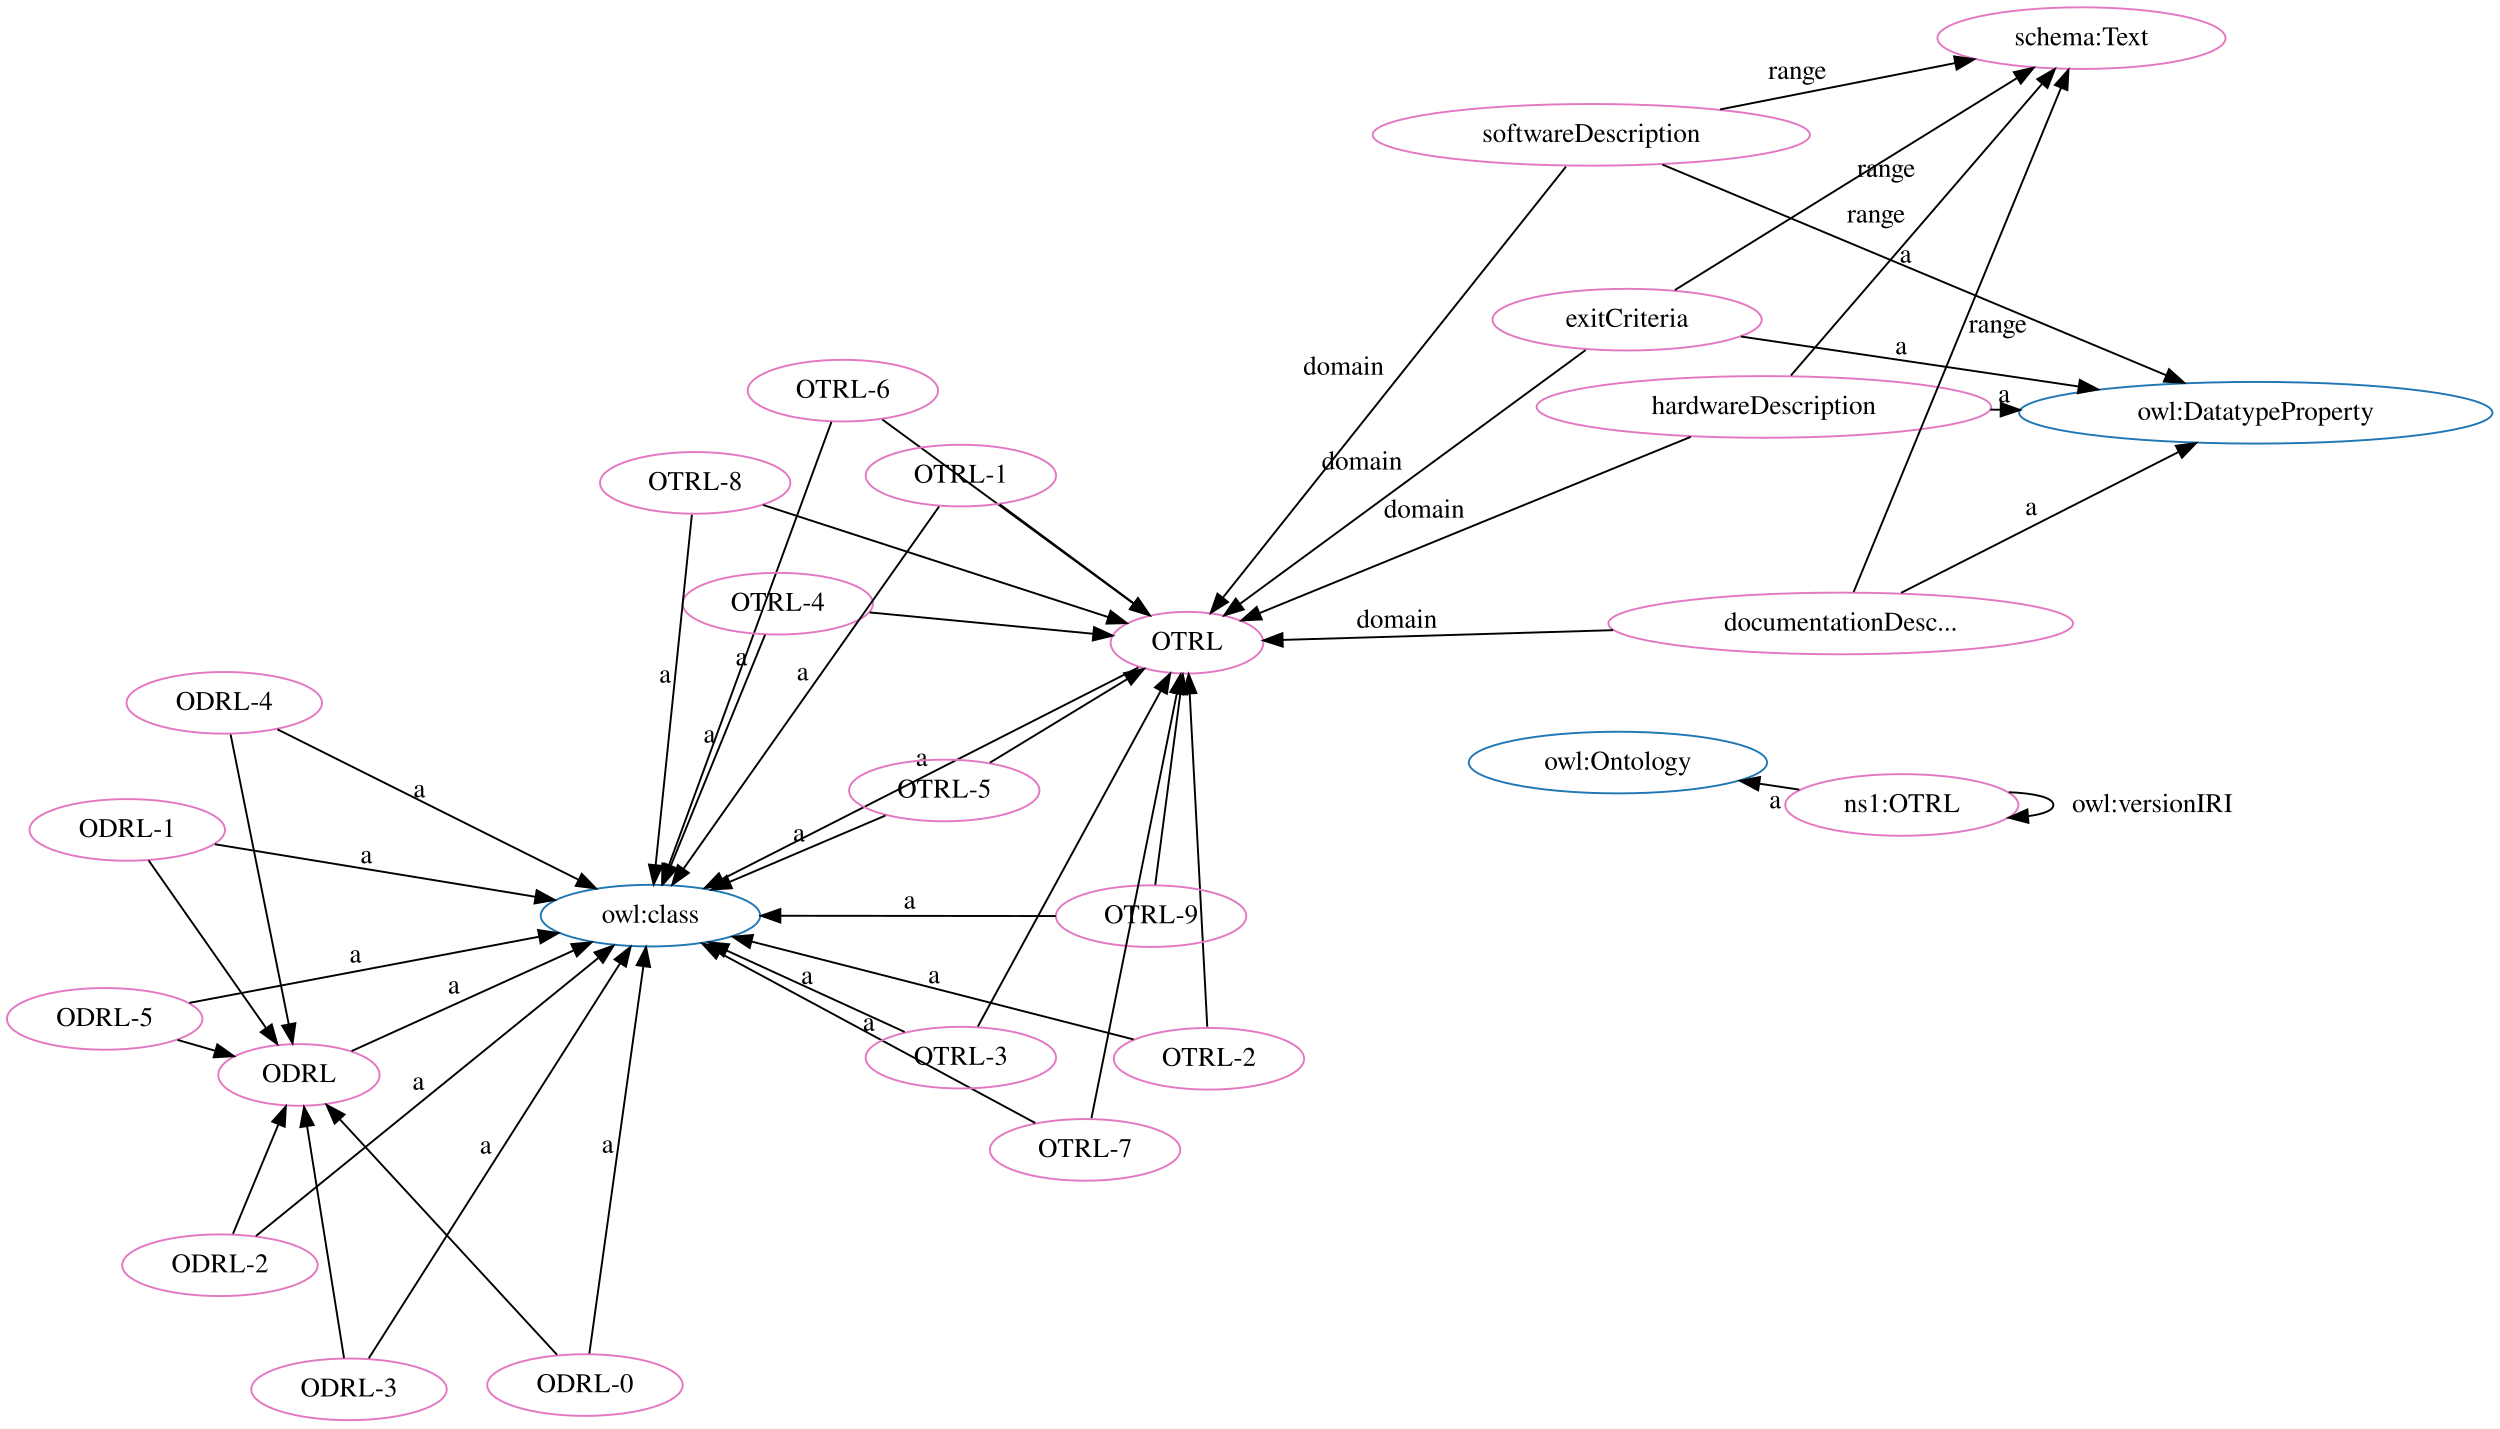
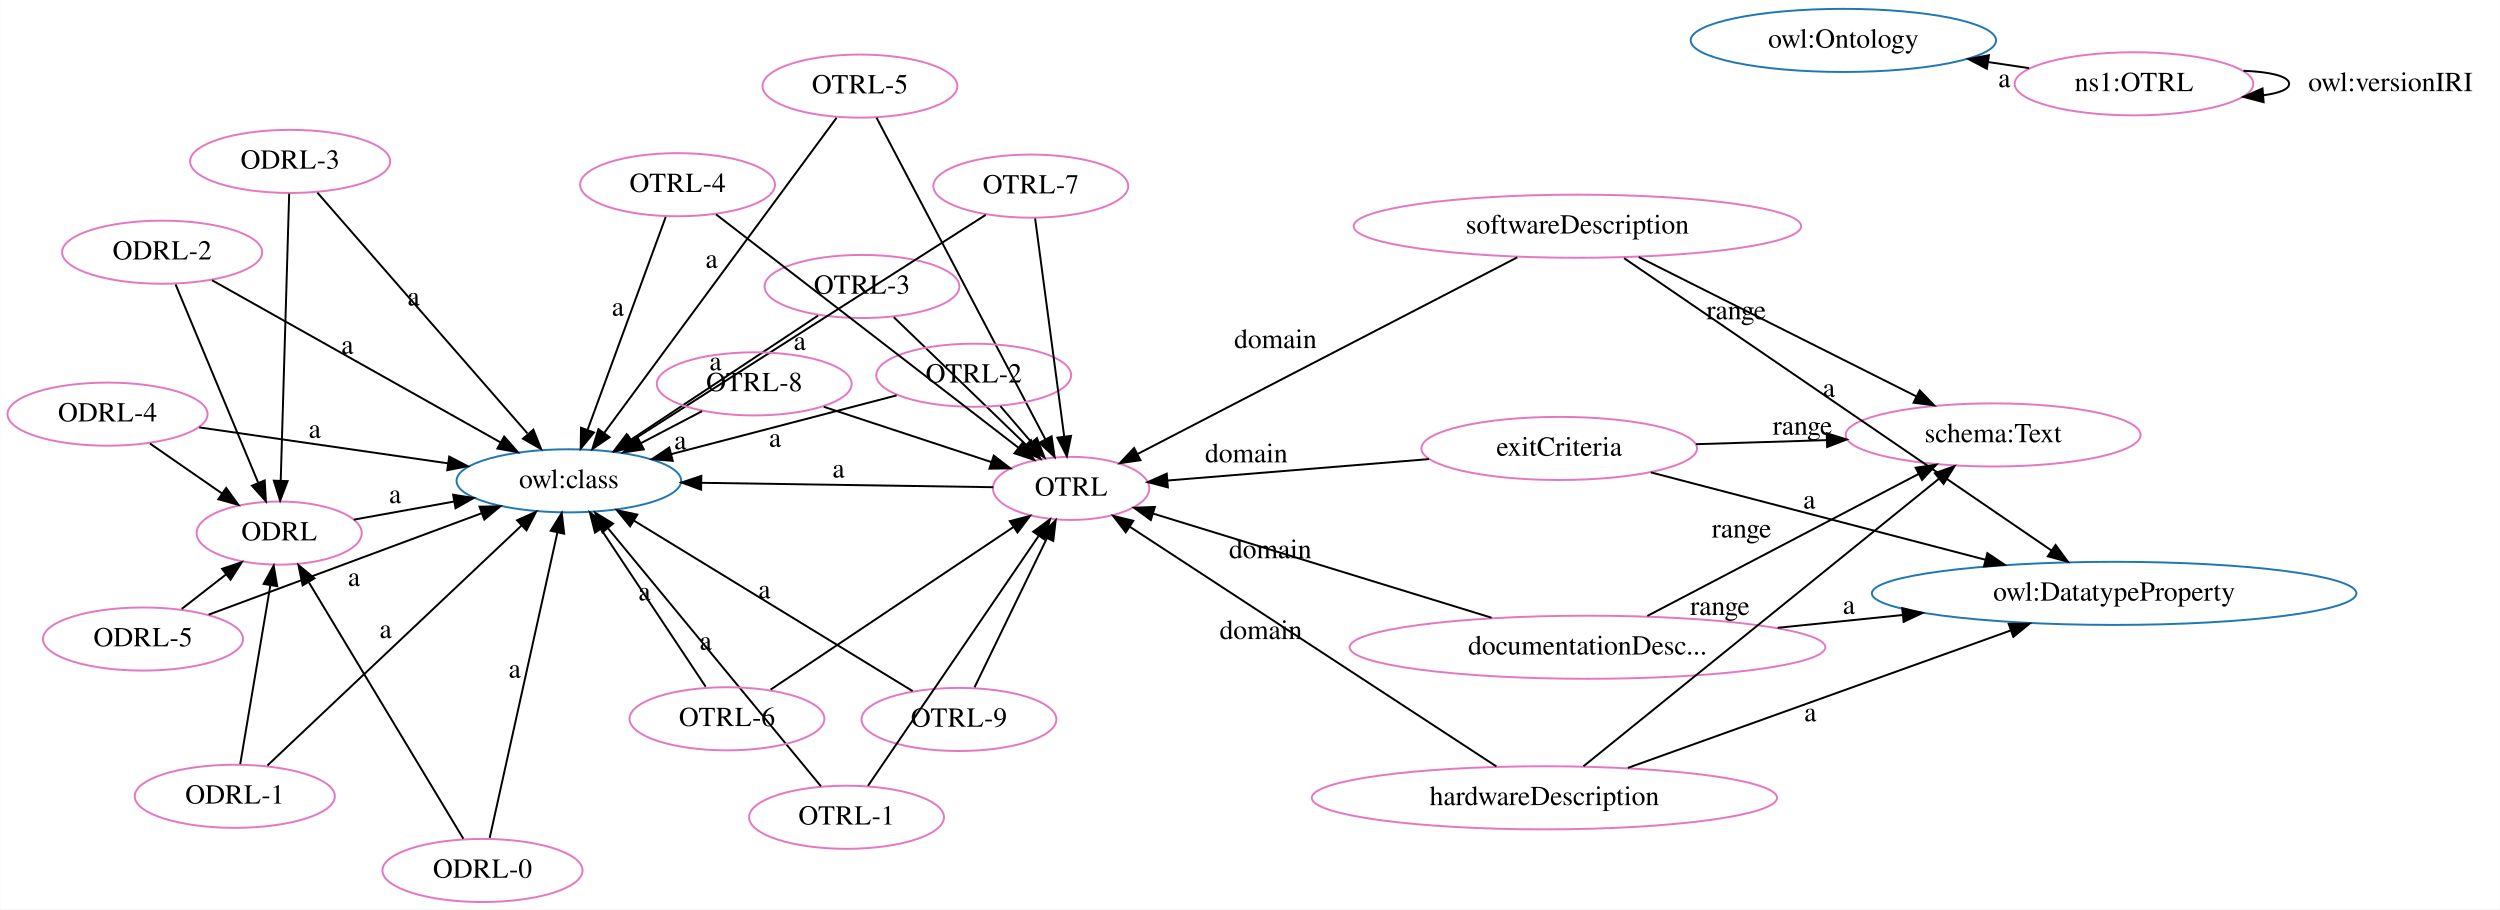
- <svg xmlns="http://www.w3.org/2000/svg" width="1300pt" height="743pt" viewBox="0.00 0.00 1300.00 743.00">
-   <g id="graph0" class="graph" transform="scale(1 1) rotate(0) translate(4 739)">
-     <polygon fill="white" stroke="transparent" points="-4,4 -4,-739 1296,-739 1296,4 -4,4" />
+ <svg xmlns="http://www.w3.org/2000/svg" width="1270pt" height="462pt" viewBox="0.00 0.00 1269.76 462.00">
+   <g id="graph0" class="graph" transform="scale(1 1) rotate(0) translate(4 458)">
+     <polygon fill="white" stroke="transparent" points="-4,4 -4,-458 1265.76,-458 1265.76,4 -4,4" />
    <g id="node1" class="node">
-       <ellipse fill="none" stroke="#1f77b4" cx="334.22" cy="-262.87" rx="57.05" ry="16.03" />
-       <text text-anchor="middle" x="334.22" y="-259.17" font-family="Times,serif" font-size="14.00">owl:class</text>
+       <ellipse fill="none" stroke="#e377c2" cx="137.7" cy="-187.19" rx="41.94" ry="16.03" />
+       <text text-anchor="middle" x="137.7" y="-183.49" font-family="Times,serif" font-size="14.00">ODRL</text>
    </g>
    <g id="node2" class="node">
-       <ellipse fill="none" stroke="#e377c2" cx="151.44" cy="-180.03" rx="41.94" ry="16.03" />
-       <text text-anchor="middle" x="151.44" y="-176.33" font-family="Times,serif" font-size="14.00">ODRL</text>
+       <ellipse fill="none" stroke="#1f77b4" cx="284.86" cy="-213.74" rx="57.05" ry="16.03" />
+       <text text-anchor="middle" x="284.86" y="-210.04" font-family="Times,serif" font-size="14.00">owl:class</text>
+     </g>
+     <g id="edge5" class="edge">
+       <path fill="none" stroke="black" d="M175.6,-194.03C191.12,-196.83 209.43,-200.13 226.58,-203.23" />
+       <polygon fill="black" stroke="black" points="226.06,-206.69 236.52,-205.02 227.3,-199.8 226.06,-206.69" />
+       <text text-anchor="middle" x="196.59" y="-202.43" font-family="Times,serif" font-size="14.00">a</text>
+     </g>
+     <g id="node3" class="node">
+       <ellipse fill="none" stroke="#1f77b4" cx="1069.86" cy="-156.57" rx="123.07" ry="16.03" />
+       <text text-anchor="middle" x="1069.86" y="-152.87" font-family="Times,serif" font-size="14.00">owl:DatatypeProperty</text>
+     </g>
+     <g id="node4" class="node">
+       <ellipse fill="none" stroke="#e377c2" cx="540.01" cy="-209.9" rx="39.7" ry="16.03" />
+       <text text-anchor="middle" x="540.01" y="-206.2" font-family="Times,serif" font-size="14.00">OTRL</text>
+     </g>
+     <g id="edge24" class="edge">
+       <path fill="none" stroke="black" d="M500.43,-210.5C460.91,-211.09 399.44,-212.02 352.24,-212.73" />
+       <polygon fill="black" stroke="black" points="352.04,-209.23 342.09,-212.88 352.14,-216.23 352.04,-209.23" />
+       <text text-anchor="middle" x="421.83" y="-215.41" font-family="Times,serif" font-size="14.00">a</text>
+     </g>
+     <g id="node5" class="node">
+       <ellipse fill="none" stroke="#1f77b4" cx="932.32" cy="-437.47" rx="77.56" ry="16.03" />
+       <text text-anchor="middle" x="932.32" y="-433.77" font-family="Times,serif" font-size="14.00">owl:Ontology</text>
+     </g>
+     <g id="node6" class="node">
+       <ellipse fill="none" stroke="#e377c2" cx="433.76" cy="-312.47" rx="49.49" ry="16.03" />
+       <text text-anchor="middle" x="433.76" y="-308.77" font-family="Times,serif" font-size="14.00">OTRL-3</text>
+     </g>
+     <g id="edge20" class="edge">
+       <path fill="none" stroke="black" d="M411.47,-297.69C386.18,-280.92 344.75,-253.45 316.21,-234.53" />
+       <polygon fill="black" stroke="black" points="318.06,-231.56 307.79,-228.95 314.19,-237.39 318.06,-231.56" />
+       <text text-anchor="middle" x="359.34" y="-269.91" font-family="Times,serif" font-size="14.00">a</text>
+     </g>
+     <g id="edge7" class="edge">
+       <path fill="none" stroke="black" d="M449.9,-296.89C467.81,-279.6 496.87,-251.55 517.12,-232" />
+       <polygon fill="black" stroke="black" points="519.65,-234.42 524.42,-224.96 514.79,-229.38 519.65,-234.42" />
+     </g>
+     <g id="node7" class="node">
+       <ellipse fill="none" stroke="#e377c2" cx="802.32" cy="-129.2" rx="120.83" ry="16.03" />
+       <text text-anchor="middle" x="802.32" y="-125.5" font-family="Times,serif" font-size="14.00">documentationDesc...</text>
+     </g>
+     <g id="edge1" class="edge">
+       <path fill="none" stroke="black" d="M898.91,-139.08C919.49,-141.19 941.34,-143.43 962.31,-145.57" />
+       <polygon fill="black" stroke="black" points="962.21,-149.08 972.51,-146.61 962.92,-142.11 962.21,-149.08" />
+       <text text-anchor="middle" x="935.11" y="-146.13" font-family="Times,serif" font-size="14.00">a</text>
+     </g>
+     <g id="edge26" class="edge">
+       <path fill="none" stroke="black" d="M753.6,-144.19C704.18,-159.39 628.51,-182.67 581.76,-197.06" />
+       <polygon fill="black" stroke="black" points="580.49,-193.79 571.96,-200.07 582.55,-200.48 580.49,-193.79" />
+       <text text-anchor="middle" x="641.18" y="-174.42" font-family="Times,serif" font-size="14.00">domain</text>
+     </g>
+     <g id="node12" class="node">
+       <ellipse fill="none" stroke="#e377c2" cx="1008.38" cy="-237.05" rx="74.91" ry="16.03" />
+       <text text-anchor="middle" x="1008.38" y="-233.35" font-family="Times,serif" font-size="14.00">schema:Text</text>
+     </g>
+     <g id="edge12" class="edge">
+       <path fill="none" stroke="black" d="M832.73,-145.11C869.31,-164.26 930.76,-196.42 970.42,-217.18" />
+       <polygon fill="black" stroke="black" points="969.03,-220.4 979.52,-221.94 972.28,-214.2 969.03,-220.4" />
+       <text text-anchor="middle" x="880.57" y="-184.95" font-family="Times,serif" font-size="14.00">range</text>
+     </g>
+     <g id="node8" class="node">
+       <ellipse fill="none" stroke="#e377c2" cx="432.73" cy="-414.26" rx="49.49" ry="16.03" />
+       <text text-anchor="middle" x="432.73" y="-410.56" font-family="Times,serif" font-size="14.00">OTRL-5</text>
+     </g>
+     <g id="edge21" class="edge">
+       <path fill="none" stroke="black" d="M420.88,-398.19C395.03,-363.14 333.45,-279.63 302.81,-238.09" />
+       <polygon fill="black" stroke="black" points="305.52,-235.86 296.77,-229.89 299.89,-240.01 305.52,-235.86" />
+       <text text-anchor="middle" x="357.35" y="-321.94" font-family="Times,serif" font-size="14.00">a</text>
+     </g>
+     <g id="edge9" class="edge">
+       <path fill="none" stroke="black" d="M441.15,-398.23C459.79,-362.71 504.68,-277.21 526.98,-234.72" />
+       <polygon fill="black" stroke="black" points="530.08,-236.34 531.63,-225.86 523.89,-233.09 530.08,-236.34" />
+     </g>
+     <g id="node9" class="node">
+       <ellipse fill="none" stroke="#e377c2" cx="780.44" cy="-52.71" rx="118.17" ry="16.03" />
+       <text text-anchor="middle" x="780.44" y="-49.01" font-family="Times,serif" font-size="14.00">hardwareDescription</text>
+     </g>
+     <g id="edge22" class="edge">
+       <path fill="none" stroke="black" d="M822.83,-67.92C874.38,-86.42 961.38,-117.64 1017.18,-137.67" />
+       <polygon fill="black" stroke="black" points="1016.28,-141.07 1026.88,-141.15 1018.65,-134.48 1016.28,-141.07" />
+       <text text-anchor="middle" x="915.51" y="-91.59" font-family="Times,serif" font-size="14.00">a</text>
+     </g>
+     <g id="edge28" class="edge">
+       <path fill="none" stroke="black" d="M756.06,-68.64C711.67,-97.67 617.8,-159.04 569.73,-190.47" />
+       <polygon fill="black" stroke="black" points="567.77,-187.57 561.32,-195.97 571.6,-193.43 567.77,-187.57" />
+       <text text-anchor="middle" x="636.4" y="-133.36" font-family="Times,serif" font-size="14.00">domain</text>
+     </g>
+     <g id="edge16" class="edge">
+       <path fill="none" stroke="black" d="M800.27,-68.74C841.04,-101.71 934.34,-177.17 980.9,-214.82" />
+       <polygon fill="black" stroke="black" points="978.78,-217.61 988.76,-221.18 983.19,-212.17 978.78,-217.61" />
+       <text text-anchor="middle" x="869.59" y="-145.58" font-family="Times,serif" font-size="14.00">range</text>
+     </g>
+     <g id="node10" class="node">
+       <ellipse fill="none" stroke="#e377c2" cx="240.98" cy="-15.8" rx="50.82" ry="16.03" />
+       <text text-anchor="middle" x="240.98" y="-12.1" font-family="Times,serif" font-size="14.00">ODRL-0</text>
+     </g>
+     <g id="edge42" class="edge">
+       <path fill="none" stroke="black" d="M231.26,-31.92C213.19,-61.91 174.31,-126.44 152.79,-162.15" />
+       <polygon fill="black" stroke="black" points="149.63,-160.61 147.46,-170.98 155.62,-164.22 149.63,-160.61" />
+     </g>
+     <g id="edge3" class="edge">
+       <path fill="none" stroke="black" d="M244.64,-32.33C252.26,-66.69 269.86,-146.06 279.04,-187.49" />
+       <polygon fill="black" stroke="black" points="275.65,-188.39 281.24,-197.39 282.49,-186.87 275.65,-188.39" />
+       <text text-anchor="middle" x="257.34" y="-113.71" font-family="Times,serif" font-size="14.00">a</text>
+     </g>
+     <g id="node11" class="node">
+       <ellipse fill="none" stroke="#e377c2" cx="483.02" cy="-92.52" rx="49.49" ry="16.03" />
+       <text text-anchor="middle" x="483.02" y="-88.82" font-family="Times,serif" font-size="14.00">OTRL-9</text>
+     </g>
+     <g id="edge4" class="edge">
+       <path fill="none" stroke="black" d="M459.51,-106.91C424.34,-128.42 357.89,-169.07 317.87,-193.55" />
+       <polygon fill="black" stroke="black" points="315.97,-190.61 309.27,-198.81 319.63,-196.58 315.97,-190.61" />
+       <text text-anchor="middle" x="384.19" y="-154.03" font-family="Times,serif" font-size="14.00">a</text>
+     </g>
+     <g id="edge33" class="edge">
+       <path fill="none" stroke="black" d="M490.94,-108.84C500.47,-128.47 516.57,-161.62 527.71,-184.57" />
+       <polygon fill="black" stroke="black" points="524.64,-186.25 532.16,-193.72 530.94,-183.19 524.64,-186.25" />
+     </g>
+     <g id="node13" class="node">
+       <ellipse fill="none" stroke="#e377c2" cx="787.96" cy="-230.19" rx="70.01" ry="16.03" />
+       <text text-anchor="middle" x="787.96" y="-226.49" font-family="Times,serif" font-size="14.00">exitCriteria</text>
+     </g>
+     <g id="edge27" class="edge">
+       <path fill="none" stroke="black" d="M834.51,-218.03C880.86,-205.93 952.42,-187.24 1004.46,-173.65" />
+       <polygon fill="black" stroke="black" points="1005.48,-177 1014.27,-171.09 1003.71,-170.23 1005.48,-177" />
+       <text text-anchor="middle" x="914.99" y="-199.64" font-family="Times,serif" font-size="14.00">a</text>
+     </g>
+     <g id="edge19" class="edge">
+       <path fill="none" stroke="black" d="M721.84,-224.78C680.14,-221.36 627.19,-217.03 589.19,-213.92" />
+       <polygon fill="black" stroke="black" points="589.15,-210.41 578.9,-213.08 588.58,-217.39 589.15,-210.41" />
+       <text text-anchor="middle" x="629.02" y="-223.15" font-family="Times,serif" font-size="14.00">domain</text>
+     </g>
+     <g id="edge6" class="edge">
+       <path fill="none" stroke="black" d="M857.4,-232.35C878.43,-233 901.76,-233.73 923.66,-234.41" />
+       <polygon fill="black" stroke="black" points="923.85,-237.92 933.95,-234.73 924.07,-230.92 923.85,-237.92" />
+       <text text-anchor="middle" x="911.53" y="-237.18" font-family="Times,serif" font-size="14.00">range</text>
+     </g>
+     <g id="node14" class="node">
+       <ellipse fill="none" stroke="#e377c2" cx="425.91" cy="-42.83" rx="49.49" ry="16.03" />
+       <text text-anchor="middle" x="425.91" y="-39.13" font-family="Times,serif" font-size="14.00">OTRL-1</text>
+     </g>
+     <g id="edge29" class="edge">
+       <path fill="none" stroke="black" d="M412.9,-58.6C388.15,-88.59 334.16,-154.01 304.81,-189.57" />
+       <polygon fill="black" stroke="black" points="301.92,-187.57 298.26,-197.51 307.32,-192.02 301.92,-187.57" />
+       <text text-anchor="middle" x="354.35" y="-127.88" font-family="Times,serif" font-size="14.00">a</text>
+     </g>
+     <g id="edge13" class="edge">
+       <path fill="none" stroke="black" d="M436.85,-58.85C456.93,-88.24 499.74,-150.93 523.41,-185.6" />
+       <polygon fill="black" stroke="black" points="520.74,-187.89 529.27,-194.17 526.52,-183.94 520.74,-187.89" />
+     </g>
+     <g id="node15" class="node">
+       <ellipse fill="none" stroke="#e377c2" cx="490.54" cy="-267.38" rx="49.49" ry="16.03" />
+       <text text-anchor="middle" x="490.54" y="-263.68" font-family="Times,serif" font-size="14.00">OTRL-2</text>
+     </g>
+     <g id="edge8" class="edge">
+       <path fill="none" stroke="black" d="M451.37,-257.16C418.88,-248.69 372.4,-236.57 336.8,-227.29" />
+       <polygon fill="black" stroke="black" points="337.63,-223.89 327.07,-224.75 335.86,-230.66 337.63,-223.89" />
+       <text text-anchor="middle" x="389.59" y="-231.03" font-family="Times,serif" font-size="14.00">a</text>
+     </g>
+     <g id="edge41" class="edge">
+       <path fill="none" stroke="black" d="M504.06,-251.67C508.97,-245.97 514.62,-239.4 519.97,-233.18" />
+       <polygon fill="black" stroke="black" points="522.64,-235.45 526.51,-225.59 517.33,-230.88 522.64,-235.45" />
+     </g>
+     <g id="node16" class="node">
+       <ellipse fill="none" stroke="#e377c2" cx="1079.95" cy="-415.42" rx="60.62" ry="16.03" />
+       <text text-anchor="middle" x="1079.95" y="-411.72" font-family="Times,serif" font-size="14.00">ns1:OTRL</text>
+     </g>
+     <g id="edge31" class="edge">
+       <path fill="none" stroke="black" d="M1026.65,-423.38C1019.94,-424.38 1012.98,-425.42 1006.02,-426.46" />
+       <polygon fill="black" stroke="black" points="1005.22,-423.04 995.85,-427.98 1006.26,-429.96 1005.22,-423.04" />
+       <text text-anchor="middle" x="1014.08" y="-413.72" font-family="Times,serif" font-size="14.00">a</text>
+     </g>
+     <g id="edge17" class="edge">
+       <path fill="none" stroke="black" d="M1135.55,-422.05C1148.89,-421.53 1158.76,-419.32 1158.76,-415.42 1158.76,-412.58 1153.55,-410.64 1145.58,-409.59" />
+       <polygon fill="black" stroke="black" points="1145.8,-406.1 1135.55,-408.78 1145.24,-413.07 1145.8,-406.1" />
+       <text text-anchor="middle" x="1210.26" y="-411.72" font-family="Times,serif" font-size="14.00">owl:versionIRI</text>
+     </g>
+     <g id="node17" class="node">
+       <ellipse fill="none" stroke="#e377c2" cx="519.53" cy="-363.45" rx="49.49" ry="16.03" />
+       <text text-anchor="middle" x="519.53" y="-359.75" font-family="Times,serif" font-size="14.00">OTRL-7</text>
+     </g>
+     <g id="edge30" class="edge">
+       <path fill="none" stroke="black" d="M496.6,-348.83C454.47,-321.95 364.69,-264.67 316.69,-234.04" />
+       <polygon fill="black" stroke="black" points="318.54,-231.08 308.23,-228.65 314.78,-236.98 318.54,-231.08" />
+       <text text-anchor="middle" x="402.14" y="-280.24" font-family="Times,serif" font-size="14.00">a</text>
+     </g>
+     <g id="edge15" class="edge">
+       <path fill="none" stroke="black" d="M521.72,-347.02C525.25,-320.58 532.21,-268.36 536.46,-236.54" />
+       <polygon fill="black" stroke="black" points="539.98,-236.59 537.84,-226.22 533.04,-235.66 539.98,-236.59" />
+     </g>
+     <g id="node18" class="node">
+       <ellipse fill="none" stroke="#e377c2" cx="68.53" cy="-133.37" rx="50.82" ry="16.03" />
+       <text text-anchor="middle" x="68.53" y="-129.67" font-family="Times,serif" font-size="14.00">ODRL-5</text>
+     </g>
+     <g id="edge10" class="edge">
+       <path fill="none" stroke="black" d="M88.17,-148.65C95.2,-154.12 103.27,-160.4 110.81,-166.27" />
+       <polygon fill="black" stroke="black" points="108.69,-169.05 118.73,-172.43 112.99,-163.52 108.69,-169.05" />
+     </g>
+     <g id="edge11" class="edge">
+       <path fill="none" stroke="black" d="M101.86,-145.75C139.05,-159.57 199.41,-181.99 240.56,-197.28" />
+       <polygon fill="black" stroke="black" points="239.47,-200.61 250.06,-200.81 241.91,-194.05 239.47,-200.61" />
+       <text text-anchor="middle" x="175.71" y="-160.32" font-family="Times,serif" font-size="14.00">a</text>
+     </g>
+     <g id="node19" class="node">
+       <ellipse fill="none" stroke="#e377c2" cx="50.51" cy="-247.61" rx="50.82" ry="16.03" />
+       <text text-anchor="middle" x="50.51" y="-243.91" font-family="Times,serif" font-size="14.00">ODRL-4</text>
+     </g>
+     <g id="edge34" class="edge">
+       <path fill="none" stroke="black" d="M72.06,-232.68C83.1,-225.03 96.7,-215.61 108.65,-207.32" />
+       <polygon fill="black" stroke="black" points="110.77,-210.11 116.99,-201.54 106.78,-204.36 110.77,-210.11" />
+     </g>
+     <g id="edge37" class="edge">
+       <path fill="none" stroke="black" d="M97.09,-240.88C133.32,-235.65 183.89,-228.34 223.43,-222.62" />
+       <polygon fill="black" stroke="black" points="224.09,-226.06 233.48,-221.17 223.09,-219.13 224.09,-226.06" />
+       <text text-anchor="middle" x="155.76" y="-235.55" font-family="Times,serif" font-size="14.00">a</text>
+     </g>
+     <g id="node20" class="node">
+       <ellipse fill="none" stroke="#e377c2" cx="143.26" cy="-376.01" rx="50.82" ry="16.03" />
+       <text text-anchor="middle" x="143.26" y="-372.31" font-family="Times,serif" font-size="14.00">ODRL-3</text>
+     </g>
+     <g id="edge35" class="edge">
+       <path fill="none" stroke="black" d="M142.78,-359.58C141.82,-326.94 139.66,-253.65 138.49,-213.95" />
+       <polygon fill="black" stroke="black" points="141.98,-213.6 138.19,-203.71 134.98,-213.81 141.98,-213.6" />
+     </g>
+     <g id="edge38" class="edge">
+       <path fill="none" stroke="black" d="M157.1,-360.15C181.99,-331.63 234.46,-271.5 263.82,-237.85" />
+       <polygon fill="black" stroke="black" points="266.82,-239.74 270.76,-229.9 261.55,-235.13 266.82,-239.74" />
+       <text text-anchor="middle" x="205.96" y="-302.8" font-family="Times,serif" font-size="14.00">a</text>
+     </g>
+     <g id="node21" class="node">
+       <ellipse fill="none" stroke="#e377c2" cx="78.25" cy="-329.88" rx="50.82" ry="16.03" />
+       <text text-anchor="middle" x="78.25" y="-326.18" font-family="Times,serif" font-size="14.00">ODRL-2</text>
+     </g>
+     <g id="edge39" class="edge">
+       <path fill="none" stroke="black" d="M85.07,-313.51C95.33,-288.89 114.82,-242.1 126.99,-212.9" />
+       <polygon fill="black" stroke="black" points="130.34,-213.94 130.96,-203.37 123.88,-211.25 130.34,-213.94" />
+     </g>
+     <g id="edge40" class="edge">
+       <path fill="none" stroke="black" d="M103.58,-315.64C140.35,-294.97 208.62,-256.6 250.07,-233.3" />
+       <polygon fill="black" stroke="black" points="251.99,-236.23 258.99,-228.28 248.56,-230.13 251.99,-236.23" />
+       <text text-anchor="middle" x="172.33" y="-278.27" font-family="Times,serif" font-size="14.00">a</text>
+     </g>
+     <g id="node22" class="node">
+       <ellipse fill="none" stroke="#e377c2" cx="365.19" cy="-92.85" rx="49.49" ry="16.03" />
+       <text text-anchor="middle" x="365.19" y="-89.15" font-family="Times,serif" font-size="14.00">OTRL-6</text>
+     </g>
+     <g id="edge14" class="edge">
+       <path fill="none" stroke="black" d="M354.36,-109.15C340.68,-129.73 317.05,-165.3 301.18,-189.17" />
+       <polygon fill="black" stroke="black" points="298.14,-187.43 295.52,-197.7 303.97,-191.3 298.14,-187.43" />
+       <text text-anchor="middle" x="323.27" y="-152.96" font-family="Times,serif" font-size="14.00">a</text>
+     </g>
+     <g id="edge45" class="edge">
+       <path fill="none" stroke="black" d="M387.33,-107.67C418.67,-128.66 476.02,-167.05 510.81,-190.35" />
+       <polygon fill="black" stroke="black" points="508.88,-193.27 519.14,-195.92 512.78,-187.45 508.88,-193.27" />
+     </g>
+     <g id="node23" class="node">
+       <ellipse fill="none" stroke="#e377c2" cx="115.15" cy="-53.48" rx="50.82" ry="16.03" />
+       <text text-anchor="middle" x="115.15" y="-49.78" font-family="Times,serif" font-size="14.00">ODRL-1</text>
+     </g>
+     <g id="edge25" class="edge">
+       <path fill="none" stroke="black" d="M117.91,-69.87C121.73,-92.53 128.67,-133.67 133.23,-160.71" />
+       <polygon fill="black" stroke="black" points="129.8,-161.38 134.91,-170.66 136.7,-160.22 129.8,-161.38" />
+     </g>
+     <g id="edge43" class="edge">
+       <path fill="none" stroke="black" d="M131.73,-69.14C161.89,-97.62 225.85,-158.01 260.8,-191.02" />
+       <polygon fill="black" stroke="black" points="258.54,-193.7 268.21,-198.02 263.34,-188.61 258.54,-193.7" />
+       <text text-anchor="middle" x="191.77" y="-133.88" font-family="Times,serif" font-size="14.00">a</text>
+     </g>
+     <g id="node24" class="node">
+       <ellipse fill="none" stroke="#e377c2" cx="340.09" cy="-364.17" rx="49.49" ry="16.03" />
+       <text text-anchor="middle" x="340.09" y="-360.47" font-family="Times,serif" font-size="14.00">OTRL-4</text>
+     </g>
+     <g id="edge18" class="edge">
+       <path fill="none" stroke="black" d="M334.07,-347.79C324.53,-321.79 305.83,-270.86 294.43,-239.81" />
+       <polygon fill="black" stroke="black" points="297.6,-238.29 290.87,-230.11 291.03,-240.7 297.6,-238.29" />
+       <text text-anchor="middle" x="309.75" y="-297.6" font-family="Times,serif" font-size="14.00">a</text>
+     </g>
+     <g id="edge2" class="edge">
+       <path fill="none" stroke="black" d="M359.62,-349.1C395.58,-321.35 472.3,-262.15 513.14,-230.64" />
+       <polygon fill="black" stroke="black" points="515.5,-233.24 521.28,-224.36 511.22,-227.7 515.5,-233.24" />
+     </g>
+     <g id="node25" class="node">
+       <ellipse fill="none" stroke="#e377c2" cx="797.19" cy="-343.08" rx="113.69" ry="16.03" />
+       <text text-anchor="middle" x="797.19" y="-339.38" font-family="Times,serif" font-size="14.00">softwareDescription</text>
+     </g>
+     <g id="edge44" class="edge">
+       <path fill="none" stroke="black" d="M820.91,-326.85C869.98,-293.29 982.68,-216.2 1038.02,-178.35" />
+       <polygon fill="black" stroke="black" points="1040.11,-181.16 1046.39,-172.63 1036.16,-175.38 1040.11,-181.16" />
+       <text text-anchor="middle" x="924.96" y="-256.4" font-family="Times,serif" font-size="14.00">a</text>
    </g>
    <g id="edge36" class="edge">
-       <path fill="none" stroke="black" d="M178.8,-192.43C209.39,-206.3 259.2,-228.87 294.17,-244.72" />
-       <polygon fill="black" stroke="black" points="293.06,-248.06 303.61,-249 295.95,-241.68 293.06,-248.06" />
-       <text text-anchor="middle" x="231.99" y="-222.38" font-family="Times,serif" font-size="14.00">a</text>
-     </g>
-     <g id="node3" class="node">
-       <ellipse fill="none" stroke="#1f77b4" cx="837.32" cy="-342.47" rx="77.56" ry="16.03" />
-       <text text-anchor="middle" x="837.32" y="-338.77" font-family="Times,serif" font-size="14.00">owl:Ontology</text>
-     </g>
-     <g id="node4" class="node">
-       <ellipse fill="none" stroke="#1f77b4" cx="1169.01" cy="-524.37" rx="123.07" ry="16.03" />
-       <text text-anchor="middle" x="1169.01" y="-520.67" font-family="Times,serif" font-size="14.00">owl:DatatypeProperty</text>
-     </g>
-     <g id="node5" class="node">
-       <ellipse fill="none" stroke="#e377c2" cx="613.24" cy="-404.79" rx="39.7" ry="16.03" />
-       <text text-anchor="middle" x="613.24" y="-401.09" font-family="Times,serif" font-size="14.00">OTRL</text>
-     </g>
-     <g id="edge42" class="edge">
-       <path fill="none" stroke="black" d="M587.99,-391.94C538.69,-366.86 429.4,-311.28 371.65,-281.91" />
-       <polygon fill="black" stroke="black" points="373,-278.67 362.5,-277.25 369.83,-284.91 373,-278.67" />
-       <text text-anchor="middle" x="475.32" y="-340.72" font-family="Times,serif" font-size="14.00">a</text>
-     </g>
-     <g id="node6" class="node">
-       <ellipse fill="none" stroke="#e377c2" cx="110.37" cy="-81.08" rx="50.82" ry="16.03" />
-       <text text-anchor="middle" x="110.37" y="-77.38" font-family="Times,serif" font-size="14.00">ODRL-2</text>
-     </g>
-     <g id="edge21" class="edge">
-       <path fill="none" stroke="black" d="M129.07,-96.27C168.64,-128.4 260.97,-203.38 307.05,-240.81" />
-       <polygon fill="black" stroke="black" points="305.13,-243.75 315.1,-247.34 309.54,-238.32 305.13,-243.75" />
-       <text text-anchor="middle" x="213.56" y="-172.34" font-family="Times,serif" font-size="14.00">a</text>
-     </g>
-     <g id="edge28" class="edge">
-       <path fill="none" stroke="black" d="M117.15,-97.42C123.57,-112.89 133.31,-136.36 140.77,-154.33" />
-       <polygon fill="black" stroke="black" points="137.58,-155.77 144.65,-163.67 144.04,-153.09 137.58,-155.77" />
-     </g>
-     <g id="node7" class="node">
-       <ellipse fill="none" stroke="#e377c2" cx="434.3" cy="-535.87" rx="49.49" ry="16.03" />
-       <text text-anchor="middle" x="434.3" y="-532.17" font-family="Times,serif" font-size="14.00">OTRL-6</text>
-     </g>
-     <g id="edge22" class="edge">
-       <path fill="none" stroke="black" d="M428.34,-519.61C411.62,-474.01 364.18,-344.6 343.76,-288.89" />
-       <polygon fill="black" stroke="black" points="347,-287.57 340.27,-279.39 340.43,-289.98 347,-287.57" />
-       <text text-anchor="middle" x="381.55" y="-393.05" font-family="Times,serif" font-size="14.00">a</text>
-     </g>
-     <g id="edge25" class="edge">
-       <path fill="none" stroke="black" d="M454.83,-520.83C487.04,-497.24 549.5,-451.48 585.62,-425.02" />
-       <polygon fill="black" stroke="black" points="587.77,-427.78 593.77,-419.05 583.64,-422.14 587.77,-427.78" />
-     </g>
-     <g id="node8" class="node">
-       <ellipse fill="none" stroke="#e377c2" cx="300.18" cy="-18.77" rx="50.82" ry="16.03" />
-       <text text-anchor="middle" x="300.18" y="-15.07" font-family="Times,serif" font-size="14.00">ODRL-0</text>
+       <path fill="none" stroke="black" d="M766.68,-327.28C718.3,-302.23 624.34,-253.57 573.92,-227.46" />
+       <polygon fill="black" stroke="black" points="575.23,-224.2 564.74,-222.7 572.01,-230.41 575.23,-224.2" />
+       <text text-anchor="middle" x="643.8" y="-281.17" font-family="Times,serif" font-size="14.00">domain</text>
+     </g>
+     <g id="edge32" class="edge">
+       <path fill="none" stroke="black" d="M828.35,-327.43C865.82,-308.62 928.73,-277.03 969.39,-256.62" />
+       <polygon fill="black" stroke="black" points="971.09,-259.68 978.46,-252.07 967.95,-253.43 971.09,-259.68" />
+       <text text-anchor="middle" x="877.87" y="-295.83" font-family="Times,serif" font-size="14.00">range</text>
+     </g>
+     <g id="node26" class="node">
+       <ellipse fill="none" stroke="#e377c2" cx="379.03" cy="-262.99" rx="49.49" ry="16.03" />
+       <text text-anchor="middle" x="379.03" y="-259.29" font-family="Times,serif" font-size="14.00">OTRL-8</text>
+     </g>
+     <g id="edge46" class="edge">
+       <path fill="none" stroke="black" d="M352.55,-249.14C342.87,-244.08 331.75,-238.26 321.35,-232.82" />
+       <polygon fill="black" stroke="black" points="322.94,-229.7 312.45,-228.17 319.69,-235.91 322.94,-229.7" />
+       <text text-anchor="middle" x="341.45" y="-229.78" font-family="Times,serif" font-size="14.00">a</text>
    </g>
    <g id="edge23" class="edge">
-       <path fill="none" stroke="black" d="M302.46,-35.16C308.24,-76.59 323.47,-185.77 330.53,-236.4" />
-       <polygon fill="black" stroke="black" points="327.09,-237.12 331.94,-246.54 334.03,-236.16 327.09,-237.12" />
-       <text text-anchor="middle" x="311.99" y="-139.58" font-family="Times,serif" font-size="14.00">a</text>
-     </g>
-     <g id="edge26" class="edge">
-       <path fill="none" stroke="black" d="M285.64,-34.53C259.25,-63.14 203.34,-123.76 172.67,-157.01" />
-       <polygon fill="black" stroke="black" points="170.02,-154.73 165.81,-164.45 175.16,-159.47 170.02,-154.73" />
-     </g>
-     <g id="node9" class="node">
-       <ellipse fill="none" stroke="#e377c2" cx="624.65" cy="-188.44" rx="49.49" ry="16.03" />
-       <text text-anchor="middle" x="624.65" y="-184.74" font-family="Times,serif" font-size="14.00">OTRL-2</text>
-     </g>
-     <g id="edge4" class="edge">
-       <path fill="none" stroke="black" d="M585.48,-198.48C534.21,-211.62 444.17,-234.69 386.94,-249.36" />
-       <polygon fill="black" stroke="black" points="385.82,-246.03 377.01,-251.9 387.56,-252.81 385.82,-246.03" />
-       <text text-anchor="middle" x="481.71" y="-227.72" font-family="Times,serif" font-size="14.00">a</text>
-     </g>
-     <g id="edge44" class="edge">
-       <path fill="none" stroke="black" d="M623.78,-205.06C621.81,-242.36 617.03,-332.98 614.65,-378.21" />
-       <polygon fill="black" stroke="black" points="611.14,-378.24 614.11,-388.41 618.13,-378.61 611.14,-378.24" />
-     </g>
-     <g id="node10" class="node">
-       <ellipse fill="none" stroke="#e377c2" cx="1078.36" cy="-719.17" rx="74.91" ry="16.03" />
-       <text text-anchor="middle" x="1078.36" y="-715.47" font-family="Times,serif" font-size="14.00">schema:Text</text>
-     </g>
-     <g id="node11" class="node">
-       <ellipse fill="none" stroke="#e377c2" cx="984.95" cy="-320.42" rx="60.62" ry="16.03" />
-       <text text-anchor="middle" x="984.95" y="-316.72" font-family="Times,serif" font-size="14.00">ns1:OTRL</text>
-     </g>
-     <g id="edge30" class="edge">
-       <path fill="none" stroke="black" d="M931.65,-328.38C924.94,-329.38 917.98,-330.42 911.02,-331.46" />
-       <polygon fill="black" stroke="black" points="910.22,-328.04 900.85,-332.98 911.26,-334.96 910.22,-328.04" />
-       <text text-anchor="middle" x="919.08" y="-318.72" font-family="Times,serif" font-size="14.00">a</text>
-     </g>
-     <g id="edge27" class="edge">
-       <path fill="none" stroke="black" d="M1040.55,-327.05C1053.89,-326.53 1063.76,-324.32 1063.76,-320.42 1063.76,-317.58 1058.55,-315.64 1050.58,-314.59" />
-       <polygon fill="black" stroke="black" points="1050.8,-311.1 1040.55,-313.78 1050.24,-318.07 1050.8,-311.1" />
-       <text text-anchor="middle" x="1115.26" y="-316.72" font-family="Times,serif" font-size="14.00">owl:versionIRI</text>
-     </g>
-     <g id="node12" class="node">
-       <ellipse fill="none" stroke="#e377c2" cx="594.57" cy="-262.61" rx="49.49" ry="16.03" />
-       <text text-anchor="middle" x="594.57" y="-258.91" font-family="Times,serif" font-size="14.00">OTRL-9</text>
-     </g>
-     <g id="edge6" class="edge">
-       <path fill="none" stroke="black" d="M544.99,-262.66C504.47,-262.7 446.79,-262.76 402,-262.8" />
-       <polygon fill="black" stroke="black" points="401.78,-259.3 391.79,-262.81 401.79,-266.3 401.78,-259.3" />
-       <text text-anchor="middle" x="469" y="-266.53" font-family="Times,serif" font-size="14.00">a</text>
-     </g>
-     <g id="edge1" class="edge">
-       <path fill="none" stroke="black" d="M596.72,-278.92C599.89,-303.11 605.89,-348.77 609.72,-377.94" />
-       <polygon fill="black" stroke="black" points="606.3,-378.77 611.07,-388.23 613.24,-377.86 606.3,-378.77" />
-     </g>
-     <g id="node13" class="node">
-       <ellipse fill="none" stroke="#e377c2" cx="112.61" cy="-373.53" rx="50.82" ry="16.03" />
-       <text text-anchor="middle" x="112.61" y="-369.83" font-family="Times,serif" font-size="14.00">ODRL-4</text>
-     </g>
-     <g id="edge7" class="edge">
-       <path fill="none" stroke="black" d="M140.23,-359.74C179.77,-340 252.6,-303.62 296.9,-281.5" />
-       <polygon fill="black" stroke="black" points="298.52,-284.61 305.9,-277.01 295.39,-278.34 298.52,-284.61" />
-       <text text-anchor="middle" x="214.07" y="-324.42" font-family="Times,serif" font-size="14.00">a</text>
-     </g>
-     <g id="edge2" class="edge">
-       <path fill="none" stroke="black" d="M115.92,-357.04C122.66,-323.48 138,-247.02 146.14,-206.45" />
-       <polygon fill="black" stroke="black" points="149.6,-206.98 148.13,-196.49 142.74,-205.61 149.6,-206.98" />
-     </g>
-     <g id="node14" class="node">
-       <ellipse fill="none" stroke="#e377c2" cx="400.45" cy="-425.09" rx="49.49" ry="16.03" />
-       <text text-anchor="middle" x="400.45" y="-421.39" font-family="Times,serif" font-size="14.00">OTRL-4</text>
-     </g>
-     <g id="edge32" class="edge">
-       <path fill="none" stroke="black" d="M393.85,-408.94C382.41,-380.9 358.76,-322.99 344.93,-289.11" />
-       <polygon fill="black" stroke="black" points="348,-287.37 340.98,-279.43 341.52,-290.01 348,-287.37" />
-       <text text-anchor="middle" x="364.89" y="-352.83" font-family="Times,serif" font-size="14.00">a</text>
-     </g>
-     <g id="edge3" class="edge">
-       <path fill="none" stroke="black" d="M448.2,-420.53C482.89,-417.22 529.67,-412.76 564.56,-409.43" />
-       <polygon fill="black" stroke="black" points="564.91,-412.91 574.53,-408.48 564.24,-405.95 564.91,-412.91" />
-     </g>
-     <g id="node15" class="node">
-       <ellipse fill="none" stroke="#e377c2" cx="913.2" cy="-527.39" rx="118.17" ry="16.03" />
-       <text text-anchor="middle" x="913.2" y="-523.69" font-family="Times,serif" font-size="14.00">hardwareDescription</text>
-     </g>
-     <g id="edge9" class="edge">
-       <path fill="none" stroke="black" d="M1031,-526C1032.76,-525.98 1034.52,-525.96 1036.28,-525.94" />
-       <polygon fill="black" stroke="black" points="1036.41,-529.44 1046.37,-525.82 1036.33,-522.44 1036.41,-529.44" />
-       <text text-anchor="middle" x="1038.14" y="-529.77" font-family="Times,serif" font-size="14.00">a</text>
-     </g>
-     <g id="edge12" class="edge">
-       <path fill="none" stroke="black" d="M875.21,-511.86C817.54,-488.29 708.54,-443.74 651,-420.22" />
-       <polygon fill="black" stroke="black" points="652.14,-416.9 641.55,-416.36 649.49,-423.38 652.14,-416.9" />
-       <text text-anchor="middle" x="736.61" y="-469.84" font-family="Times,serif" font-size="14.00">domain</text>
-     </g>
-     <g id="edge45" class="edge">
-       <path fill="none" stroke="black" d="M927.28,-543.74C956.49,-577.65 1023.76,-655.76 1057.81,-695.31" />
-       <polygon fill="black" stroke="black" points="1055.37,-697.83 1064.55,-703.13 1060.68,-693.27 1055.37,-697.83" />
-       <text text-anchor="middle" x="971.55" y="-623.32" font-family="Times,serif" font-size="14.00">range</text>
-     </g>
-     <g id="node16" class="node">
-       <ellipse fill="none" stroke="#e377c2" cx="495.66" cy="-491.7" rx="49.49" ry="16.03" />
-       <text text-anchor="middle" x="495.66" y="-488" font-family="Times,serif" font-size="14.00">OTRL-1</text>
-     </g>
-     <g id="edge34" class="edge">
-       <path fill="none" stroke="black" d="M484.31,-475.6C456.46,-436.13 384.63,-334.32 351.47,-287.31" />
-       <polygon fill="black" stroke="black" points="354.18,-285.09 345.56,-278.94 348.46,-289.13 354.18,-285.09" />
-       <text text-anchor="middle" x="413.39" y="-385.26" font-family="Times,serif" font-size="14.00">a</text>
-     </g>
-     <g id="edge40" class="edge">
-       <path fill="none" stroke="black" d="M515.88,-476.76C535.12,-462.53 564.24,-441.01 585.62,-425.2" />
-       <polygon fill="black" stroke="black" points="587.72,-428 593.69,-419.24 583.56,-422.37 587.72,-428" />
-     </g>
-     <g id="node17" class="node">
-       <ellipse fill="none" stroke="#e377c2" cx="177.48" cy="-16.54" rx="50.82" ry="16.03" />
-       <text text-anchor="middle" x="177.48" y="-12.84" font-family="Times,serif" font-size="14.00">ODRL-3</text>
-     </g>
-     <g id="edge10" class="edge">
-       <path fill="none" stroke="black" d="M187.76,-32.7C214.5,-74.72 286.33,-187.61 318.39,-238" />
-       <polygon fill="black" stroke="black" points="315.57,-240.09 323.9,-246.65 321.48,-236.33 315.57,-240.09" />
-       <text text-anchor="middle" x="248.58" y="-139.15" font-family="Times,serif" font-size="14.00">a</text>
-     </g>
-     <g id="edge13" class="edge">
-       <path fill="none" stroke="black" d="M174.89,-32.82C170.41,-60.95 161.17,-118.93 155.72,-153.14" />
-       <polygon fill="black" stroke="black" points="152.21,-152.91 154.1,-163.34 159.13,-154.01 152.21,-152.91" />
-     </g>
-     <g id="node18" class="node">
-       <ellipse fill="none" stroke="#e377c2" cx="842.08" cy="-572.78" rx="70.01" ry="16.03" />
-       <text text-anchor="middle" x="842.08" y="-569.08" font-family="Times,serif" font-size="14.00">exitCriteria</text>
-     </g>
-     <g id="edge35" class="edge">
-       <path fill="none" stroke="black" d="M901.29,-564.01C950.24,-556.77 1020.6,-546.35 1076.9,-538.01" />
-       <polygon fill="black" stroke="black" points="1077.51,-541.46 1086.89,-536.53 1076.48,-534.53 1077.51,-541.46" />
-       <text text-anchor="middle" x="984.59" y="-554.81" font-family="Times,serif" font-size="14.00">a</text>
-     </g>
-     <g id="edge39" class="edge">
-       <path fill="none" stroke="black" d="M820.55,-556.98C778.85,-526.36 687.09,-459 640.93,-425.11" />
-       <polygon fill="black" stroke="black" points="642.73,-422.09 632.59,-418.99 638.58,-427.73 642.73,-422.09" />
-       <text text-anchor="middle" x="704.24" y="-494.84" font-family="Times,serif" font-size="14.00">domain</text>
-     </g>
-     <g id="edge18" class="edge">
-       <path fill="none" stroke="black" d="M866.92,-588.17C909.55,-614.58 996.69,-668.57 1044.72,-698.33" />
-       <polygon fill="black" stroke="black" points="1043.16,-701.47 1053.5,-703.76 1046.84,-695.52 1043.16,-701.47" />
-       <text text-anchor="middle" x="976.82" y="-647.05" font-family="Times,serif" font-size="14.00">range</text>
-     </g>
-     <g id="node19" class="node">
-       <ellipse fill="none" stroke="#e377c2" cx="62.17" cy="-307.45" rx="50.82" ry="16.03" />
-       <text text-anchor="middle" x="62.17" y="-303.75" font-family="Times,serif" font-size="14.00">ODRL-1</text>
-     </g>
-     <g id="edge37" class="edge">
-       <path fill="none" stroke="black" d="M107.7,-299.99C153.41,-292.5 224.07,-280.92 274.3,-272.69" />
-       <polygon fill="black" stroke="black" points="275.08,-276.11 284.38,-271.03 273.95,-269.2 275.08,-276.11" />
-       <text text-anchor="middle" x="186.5" y="-290.14" font-family="Times,serif" font-size="14.00">a</text>
-     </g>
-     <g id="edge29" class="edge">
-       <path fill="none" stroke="black" d="M73.29,-291.57C88.6,-269.73 116.28,-230.21 134.25,-204.56" />
-       <polygon fill="black" stroke="black" points="137.3,-206.31 140.17,-196.11 131.57,-202.3 137.3,-206.31" />
-     </g>
-     <g id="node20" class="node">
-       <ellipse fill="none" stroke="#e377c2" cx="487.02" cy="-327.96" rx="49.49" ry="16.03" />
-       <text text-anchor="middle" x="487.02" y="-324.26" font-family="Times,serif" font-size="14.00">OTRL-5</text>
-     </g>
-     <g id="edge38" class="edge">
-       <path fill="none" stroke="black" d="M456.46,-314.95C433.22,-305.04 400.99,-291.31 375.46,-280.44" />
-       <polygon fill="black" stroke="black" points="376.61,-277.12 366.03,-276.42 373.86,-283.56 376.61,-277.12" />
-       <text text-anchor="middle" x="411.46" y="-301.49" font-family="Times,serif" font-size="14.00">a</text>
-     </g>
-     <g id="edge31" class="edge">
-       <path fill="none" stroke="black" d="M510.76,-342.41C530.97,-354.71 560.15,-372.47 582.21,-385.9" />
-       <polygon fill="black" stroke="black" points="580.52,-388.97 590.88,-391.18 584.16,-382.99 580.52,-388.97" />
-     </g>
-     <g id="node21" class="node">
-       <ellipse fill="none" stroke="#e377c2" cx="357.49" cy="-487.9" rx="49.49" ry="16.03" />
-       <text text-anchor="middle" x="357.49" y="-484.2" font-family="Times,serif" font-size="14.00">OTRL-8</text>
-     </g>
-     <g id="edge41" class="edge">
-       <path fill="none" stroke="black" d="M355.78,-471.35C351.78,-432.65 341.78,-335.96 336.93,-289.12" />
-       <polygon fill="black" stroke="black" points="340.41,-288.72 335.9,-279.13 333.45,-289.44 340.41,-288.72" />
-       <text text-anchor="middle" x="341.86" y="-384.04" font-family="Times,serif" font-size="14.00">a</text>
-     </g>
-     <g id="edge46" class="edge">
-       <path fill="none" stroke="black" d="M392.78,-476.43C439.7,-461.18 522.47,-434.29 572.15,-418.14" />
-       <polygon fill="black" stroke="black" points="573.49,-421.38 581.92,-414.97 571.33,-414.73 573.49,-421.38" />
-     </g>
-     <g id="node22" class="node">
-       <ellipse fill="none" stroke="#e377c2" cx="560.24" cy="-141.06" rx="49.49" ry="16.03" />
-       <text text-anchor="middle" x="560.24" y="-137.36" font-family="Times,serif" font-size="14.00">OTRL-7</text>
-     </g>
-     <g id="edge14" class="edge">
-       <path fill="none" stroke="black" d="M534.31,-155.04C493.96,-176.78 416.01,-218.79 370.23,-243.46" />
-       <polygon fill="black" stroke="black" points="368.39,-240.48 361.24,-248.3 371.71,-246.64 368.39,-240.48" />
-       <text text-anchor="middle" x="447.77" y="-203.05" font-family="Times,serif" font-size="14.00">a</text>
-     </g>
-     <g id="edge19" class="edge">
-       <path fill="none" stroke="black" d="M563.55,-157.56C572.48,-201.96 597.06,-324.29 607.95,-378.42" />
-       <polygon fill="black" stroke="black" points="604.53,-379.18 609.93,-388.3 611.39,-377.8 604.53,-379.18" />
-     </g>
-     <g id="node23" class="node">
-       <ellipse fill="none" stroke="#e377c2" cx="495.64" cy="-189.02" rx="49.49" ry="16.03" />
-       <text text-anchor="middle" x="495.64" y="-185.32" font-family="Times,serif" font-size="14.00">OTRL-3</text>
-     </g>
-     <g id="edge15" class="edge">
-       <path fill="none" stroke="black" d="M466.41,-202.39C440.53,-214.23 402.54,-231.61 373.92,-244.7" />
-       <polygon fill="black" stroke="black" points="372.24,-241.62 364.6,-248.97 375.15,-247.99 372.24,-241.62" />
-       <text text-anchor="middle" x="415.67" y="-227.35" font-family="Times,serif" font-size="14.00">a</text>
-     </g>
-     <g id="edge20" class="edge">
-       <path fill="none" stroke="black" d="M504.48,-205.23C524.84,-242.58 575.13,-334.86 599.53,-379.63" />
-       <polygon fill="black" stroke="black" points="596.6,-381.57 604.46,-388.68 602.75,-378.22 596.6,-381.57" />
-     </g>
-     <g id="node24" class="node">
-       <ellipse fill="none" stroke="#e377c2" cx="50.44" cy="-209.18" rx="50.82" ry="16.03" />
-       <text text-anchor="middle" x="50.44" y="-205.48" font-family="Times,serif" font-size="14.00">ODRL-5</text>
-     </g>
-     <g id="edge16" class="edge">
-       <path fill="none" stroke="black" d="M94.47,-217.51C143.32,-226.75 222.34,-241.7 276.2,-251.89" />
-       <polygon fill="black" stroke="black" points="275.81,-255.38 286.29,-253.8 277.11,-248.5 275.81,-255.38" />
-       <text text-anchor="middle" x="180.84" y="-238.5" font-family="Times,serif" font-size="14.00">a</text>
-     </g>
-     <g id="edge8" class="edge">
-       <path fill="none" stroke="black" d="M88.34,-198.24C94.66,-196.42 101.25,-194.52 107.7,-192.65" />
-       <polygon fill="black" stroke="black" points="109.01,-195.92 117.65,-189.78 107.07,-189.19 109.01,-195.92" />
-     </g>
-     <g id="node25" class="node">
-       <ellipse fill="none" stroke="#e377c2" cx="953.17" cy="-414.8" rx="120.83" ry="16.03" />
-       <text text-anchor="middle" x="953.17" y="-411.1" font-family="Times,serif" font-size="14.00">documentationDesc...</text>
-     </g>
-     <g id="edge43" class="edge">
-       <path fill="none" stroke="black" d="M984.56,-430.73C1022.71,-450.1 1087.16,-482.82 1128.88,-504" />
-       <polygon fill="black" stroke="black" points="1127.44,-507.19 1137.94,-508.6 1130.61,-500.95 1127.44,-507.19" />
-       <text text-anchor="middle" x="1052.22" y="-471.17" font-family="Times,serif" font-size="14.00">a</text>
-     </g>
-     <g id="edge33" class="edge">
-       <path fill="none" stroke="black" d="M834.76,-411.31C775.92,-409.58 707.98,-407.58 663.02,-406.25" />
-       <polygon fill="black" stroke="black" points="663.04,-402.75 652.94,-405.96 662.84,-409.75 663.04,-402.75" />
-       <text text-anchor="middle" x="722.39" y="-412.58" font-family="Times,serif" font-size="14.00">domain</text>
-     </g>
-     <g id="edge24" class="edge">
-       <path fill="none" stroke="black" d="M959.9,-431.17C980.49,-481.23 1042.75,-632.59 1067.78,-693.43" />
-       <polygon fill="black" stroke="black" points="1064.56,-694.8 1071.6,-702.72 1071.03,-692.14 1064.56,-694.8" />
-       <text text-anchor="middle" x="1034.84" y="-566.1" font-family="Times,serif" font-size="14.00">range</text>
-     </g>
-     <g id="node26" class="node">
-       <ellipse fill="none" stroke="#e377c2" cx="823.47" cy="-668.88" rx="113.69" ry="16.03" />
-       <text text-anchor="middle" x="823.47" y="-665.18" font-family="Times,serif" font-size="14.00">softwareDescription</text>
-     </g>
-     <g id="edge17" class="edge">
-       <path fill="none" stroke="black" d="M860.45,-653.42C923.8,-626.92 1052.96,-572.9 1122.39,-543.87" />
-       <polygon fill="black" stroke="black" points="1123.9,-547.03 1131.78,-539.94 1121.2,-540.57 1123.9,-547.03" />
-       <text text-anchor="middle" x="986.92" y="-602.44" font-family="Times,serif" font-size="14.00">a</text>
-     </g>
-     <g id="edge11" class="edge">
-       <path fill="none" stroke="black" d="M810.32,-652.36C774.3,-607.11 673.96,-481.06 632.03,-428.39" />
-       <polygon fill="black" stroke="black" points="634.56,-425.94 625.59,-420.3 629.08,-430.3 634.56,-425.94" />
-       <text text-anchor="middle" x="694.67" y="-544.17" font-family="Times,serif" font-size="14.00">domain</text>
-     </g>
-     <g id="edge5" class="edge">
-       <path fill="none" stroke="black" d="M890.44,-682.09C928.22,-689.55 975.22,-698.82 1012.77,-706.23" />
-       <polygon fill="black" stroke="black" points="1012.11,-709.66 1022.6,-708.17 1013.46,-702.8 1012.11,-709.66" />
-       <text text-anchor="middle" x="930.61" y="-697.96" font-family="Times,serif" font-size="14.00">range</text>
+       <path fill="none" stroke="black" d="M414.36,-251.34C439.47,-243.05 473.26,-231.91 499.47,-223.27" />
+       <polygon fill="black" stroke="black" points="500.71,-226.55 509.11,-220.09 498.52,-219.9 500.71,-226.55" />
    </g>
  </g>
</svg>
